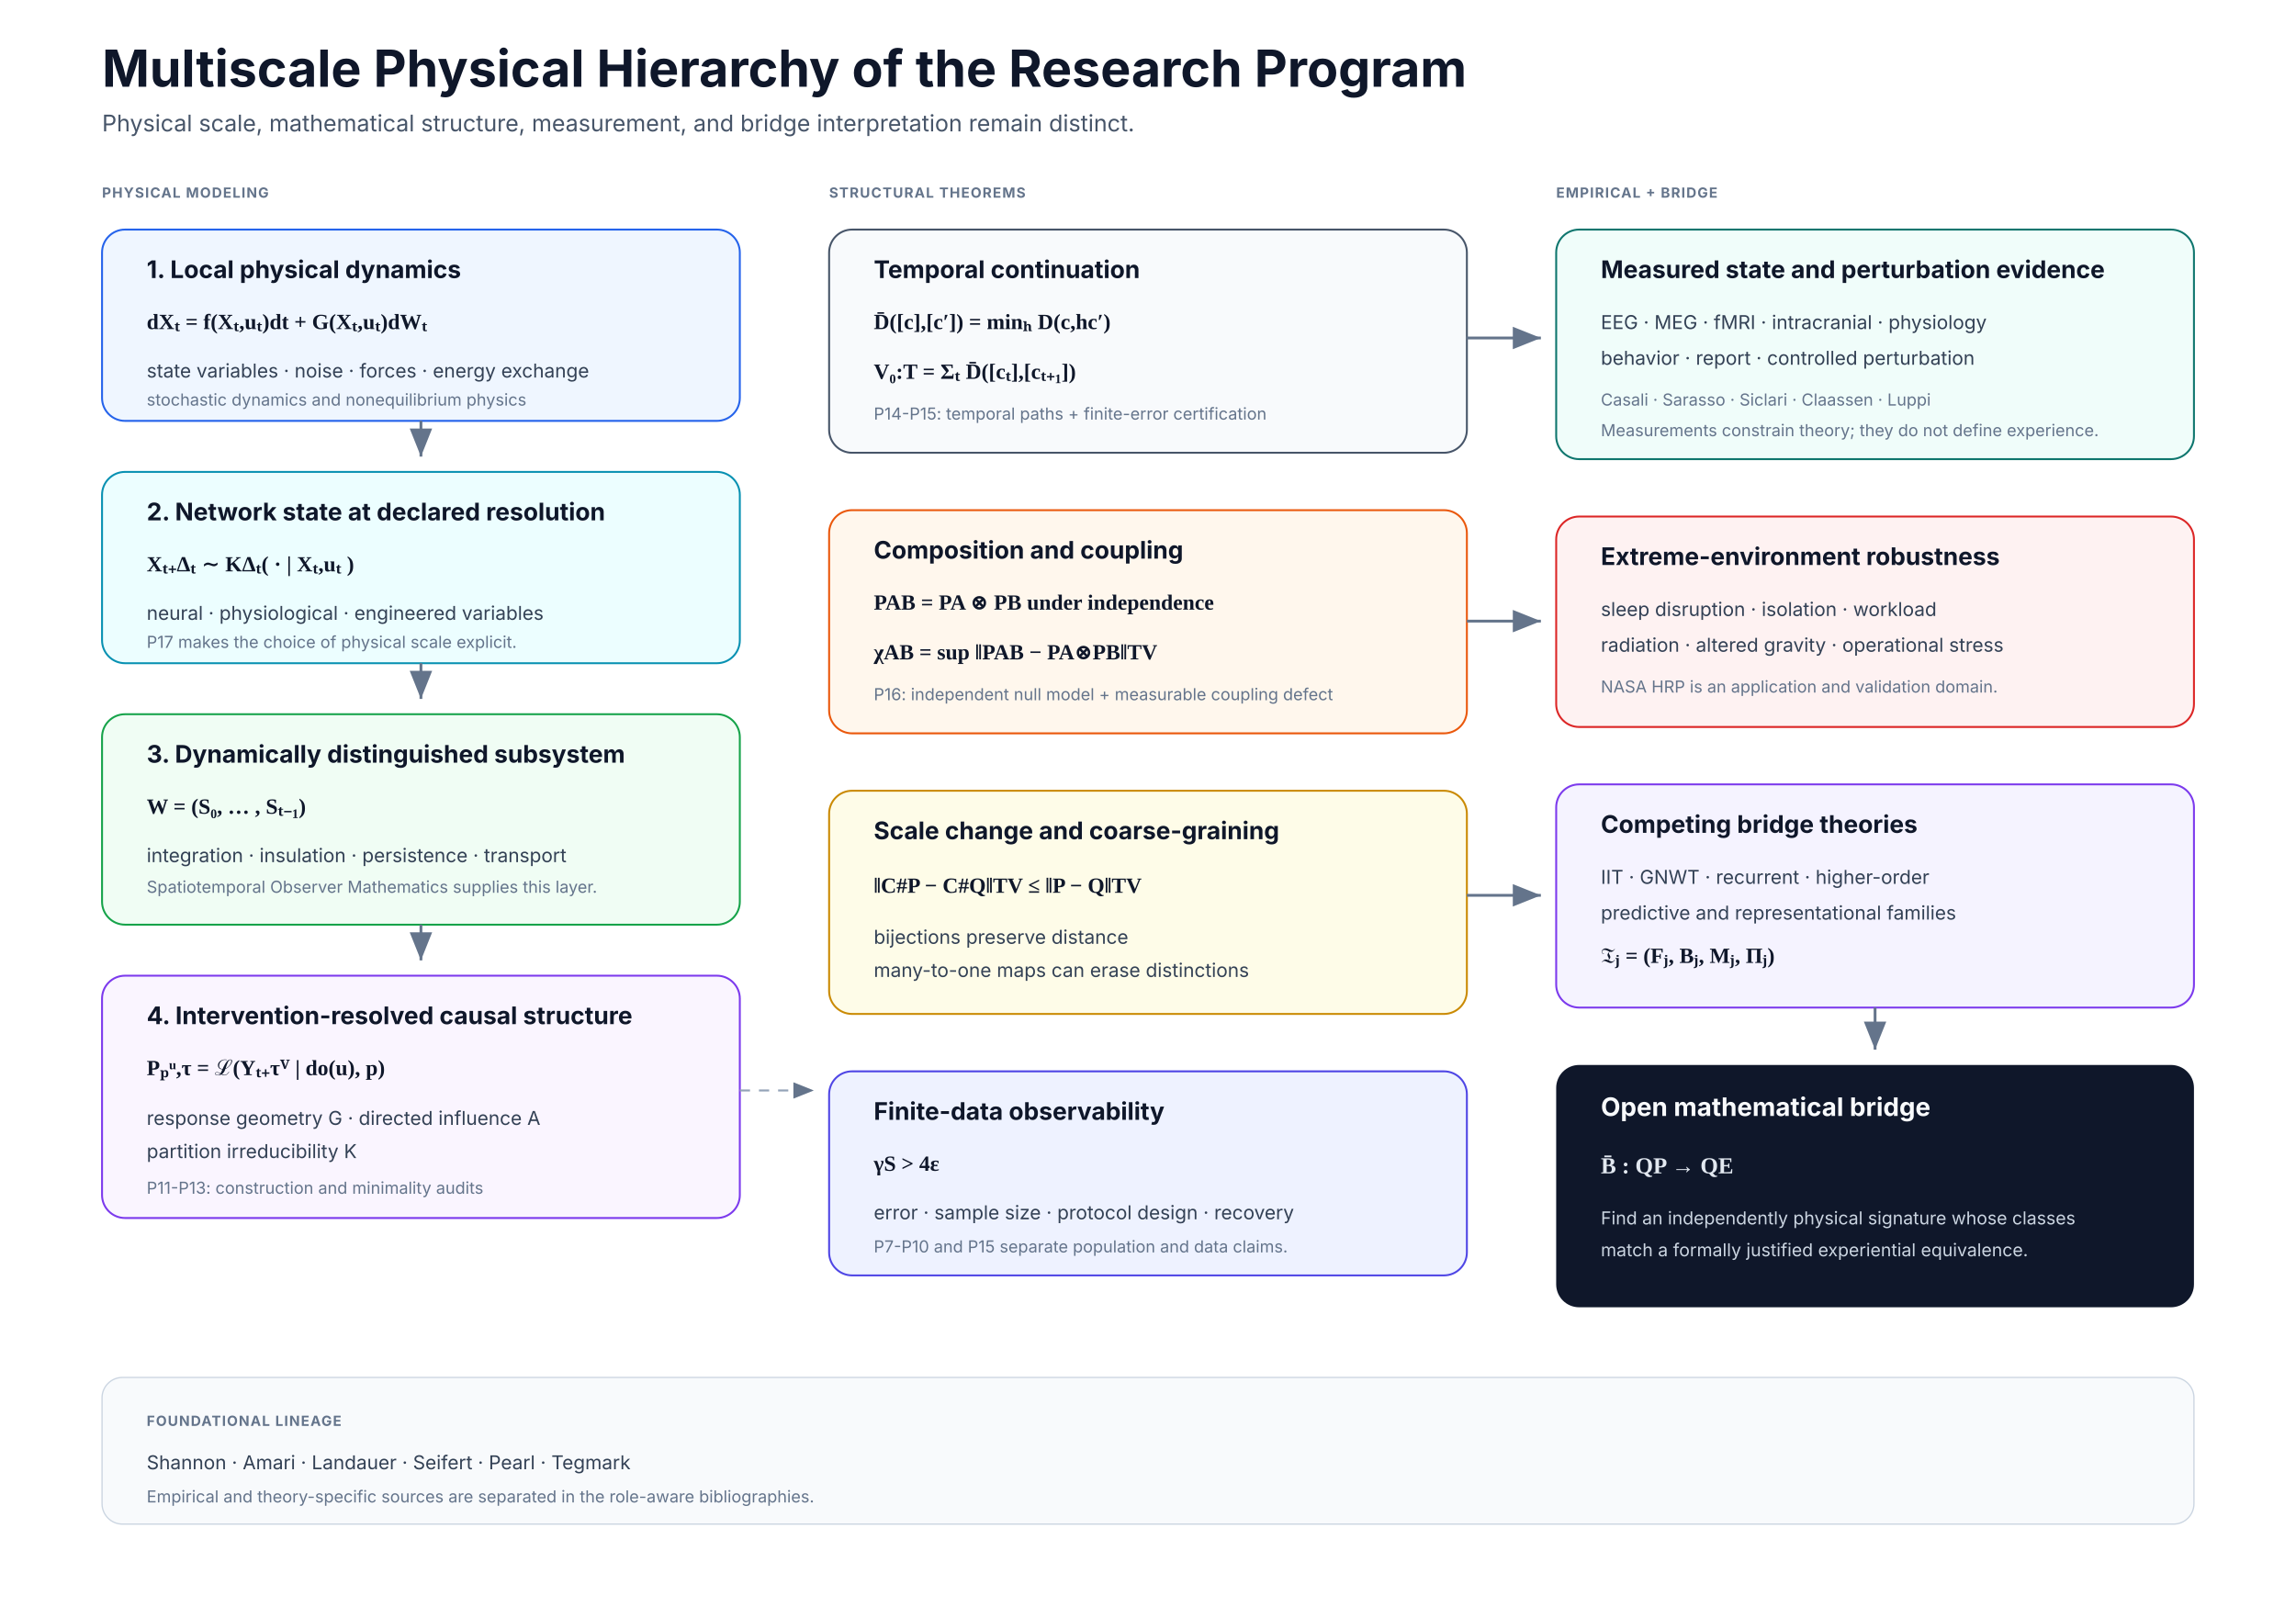
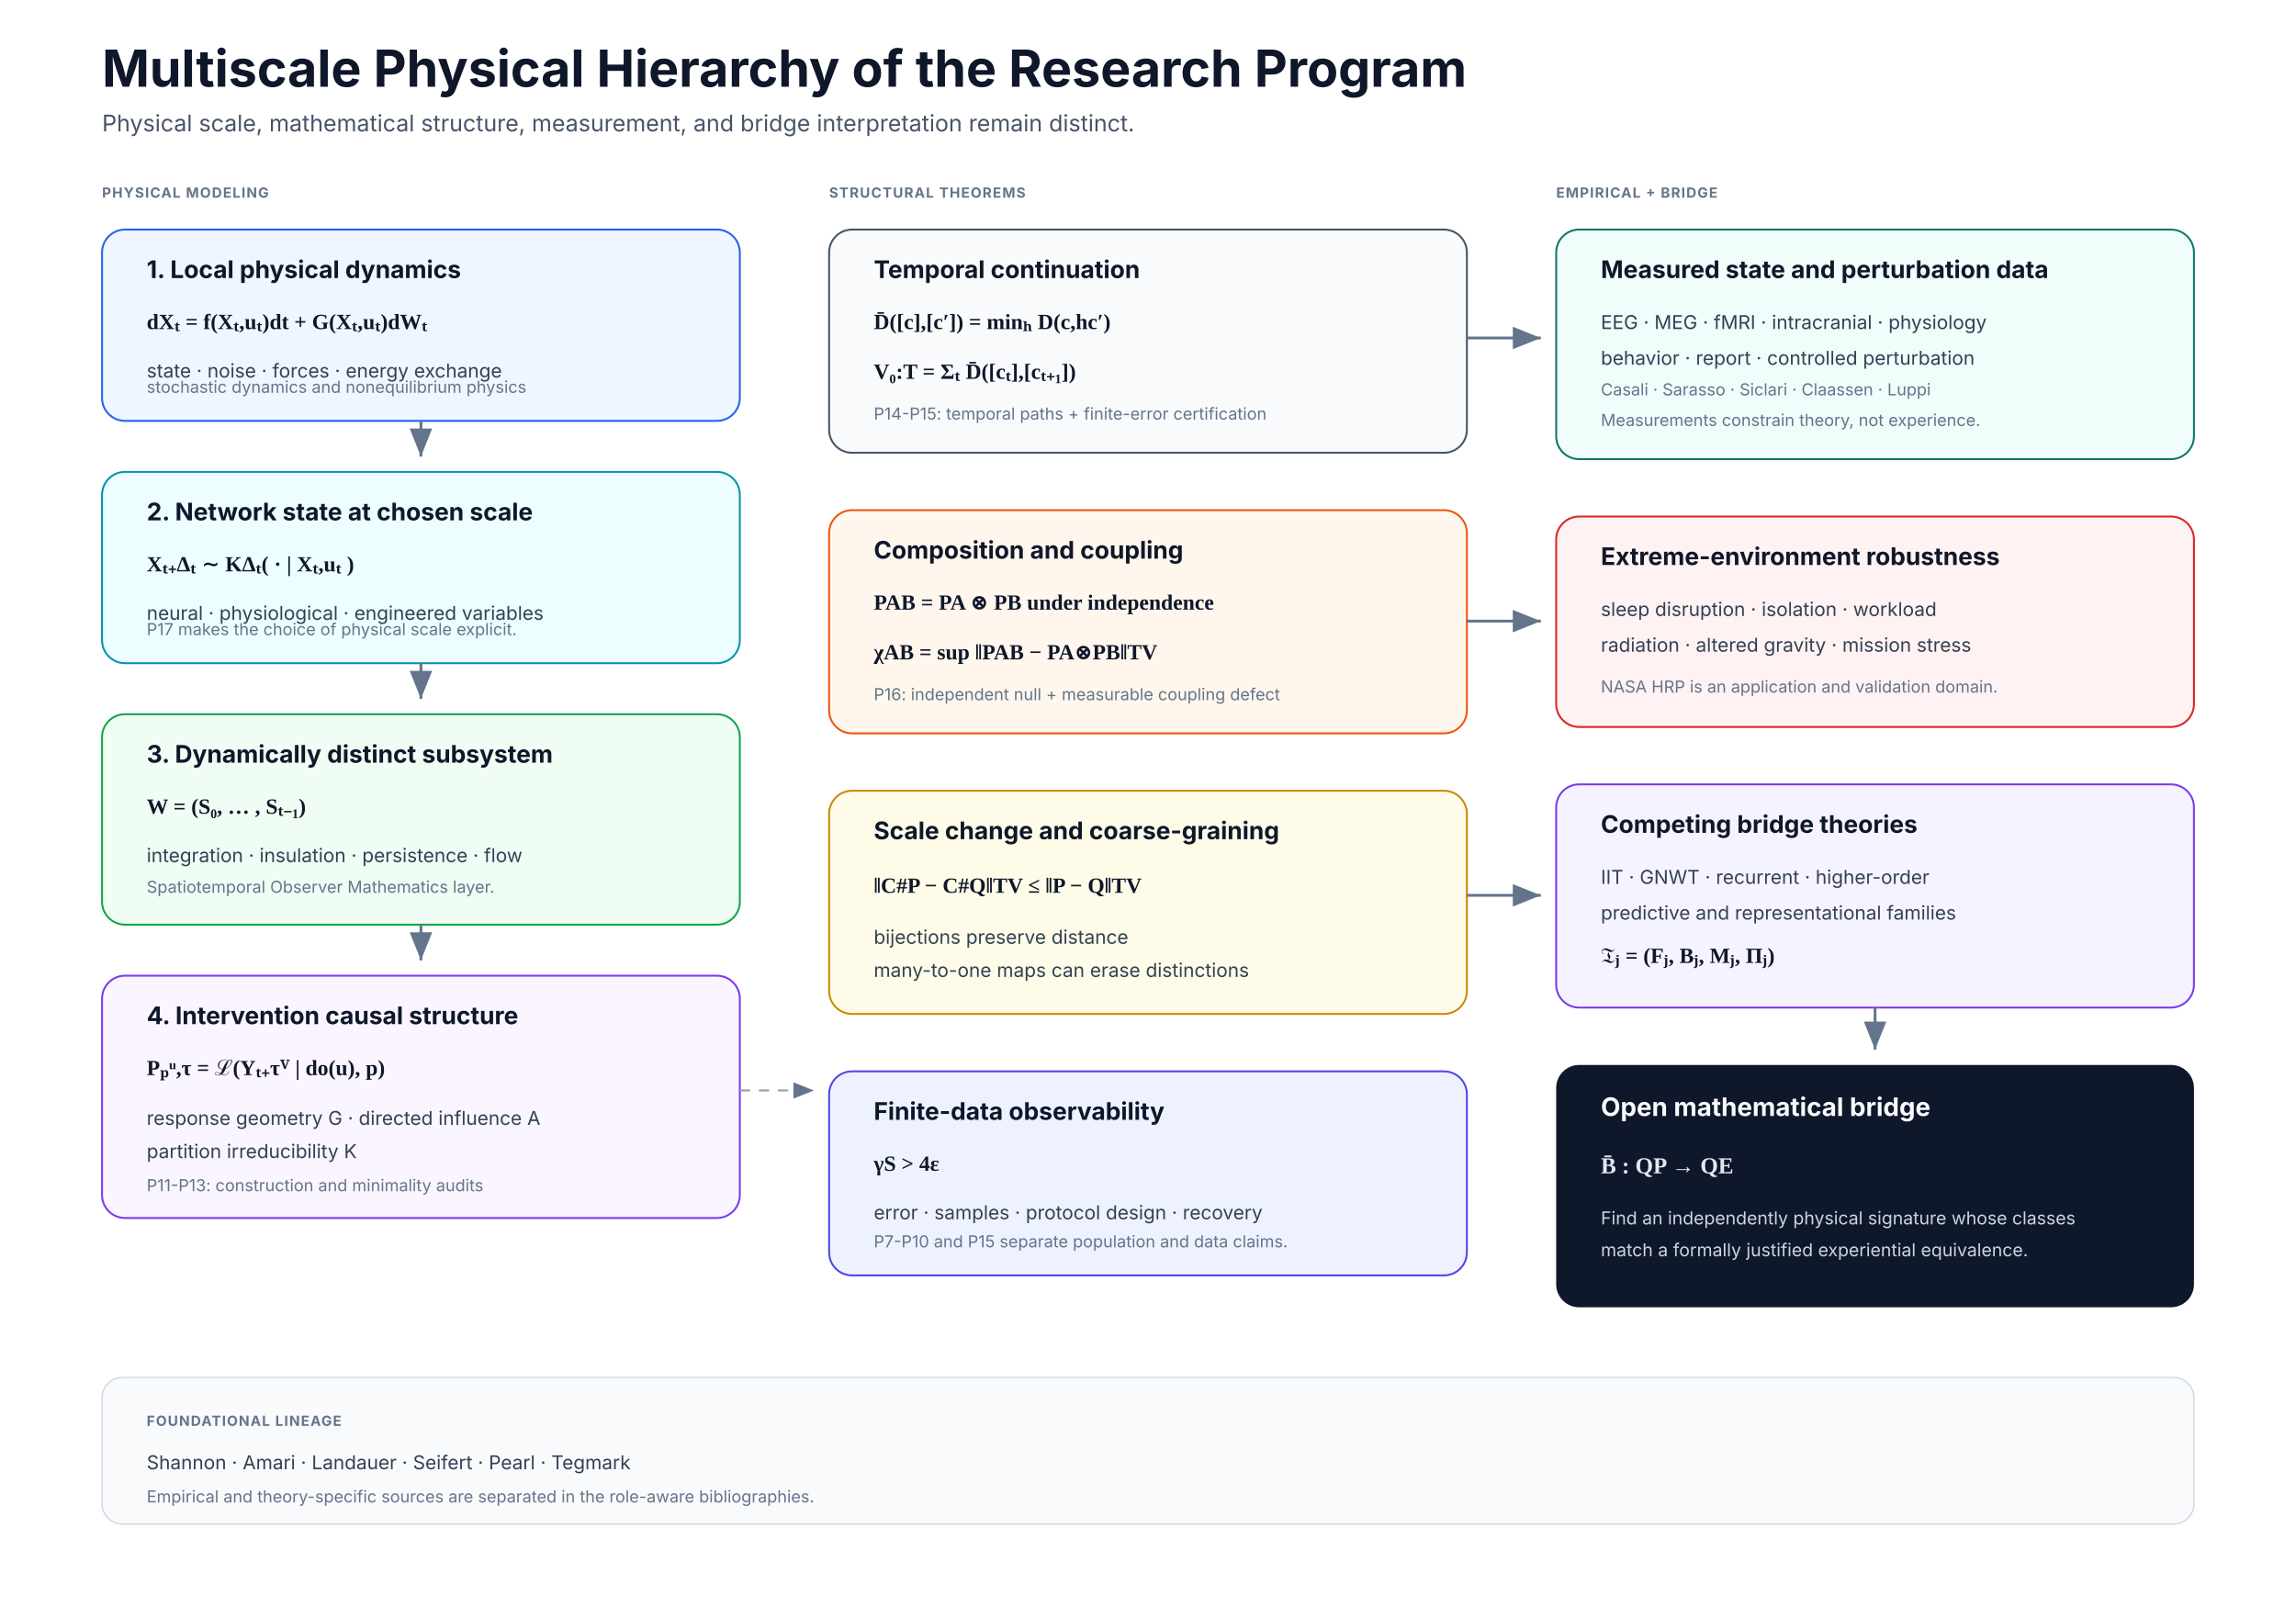
<svg xmlns="http://www.w3.org/2000/svg" width="1800" height="1260" viewBox="0 0 1800 1260" role="img" aria-labelledby="title desc">
  <defs>
    <marker id="arrow" markerWidth="12" markerHeight="12" refX="10" refY="4" orient="auto">
      <path d="M0 0 L0 8 L10 4 z" fill="#64748b" />
    </marker>
    <style>
      .title{font:700 40px Inter,Segoe UI,Arial,sans-serif;fill:#0f172a}
      .subtitle{font:400 18px Inter,Segoe UI,Arial,sans-serif;fill:#475569}
      .head{font:700 19px Inter,Segoe UI,Arial,sans-serif;fill:#0f172a}
      .body{font:400 15px Inter,Segoe UI,Arial,sans-serif;fill:#334155}
      .small{font:400 13px Inter,Segoe UI,Arial,sans-serif;fill:#64748b}
      .label{font:700 11px Inter,Segoe UI,Arial,sans-serif;letter-spacing:.8px;fill:#64748b}
      .eq{font:600 17px Georgia,'Times New Roman',serif;fill:#0f172a}
      .eqdark{font:600 18px Georgia,'Times New Roman',serif;fill:#e2e8f0}
      .arrow{stroke:#64748b;stroke-width:2.2;fill:none;marker-end:url(#arrow)}
      .dash{stroke:#94a3b8;stroke-width:1.6;fill:none;stroke-dasharray:8 7;marker-end:url(#arrow)}
    </style>
  </defs>
  <rect width="1800" height="1260" fill="#ffffff" />
  <text x="80" y="68" class="title">Multiscale Physical Hierarchy of the Research Program</text>
  <text x="80" y="103" class="subtitle">Physical scale, mathematical structure, measurement, and bridge interpretation remain distinct.</text>
  <text x="80" y="155" class="label">PHYSICAL MODELING</text>
  <text x="650" y="155" class="label">STRUCTURAL THEOREMS</text>
  <text x="1220" y="155" class="label">EMPIRICAL + BRIDGE</text>
  <g>
    <rect x="80" y="180" width="500" height="150" rx="18" fill="#eff6ff" stroke="#2563eb" stroke-width="1.5" />
    <text x="115" y="218" class="head">1. Local physical dynamics</text>
    <text x="115" y="258" class="eq">dXₜ = f(Xₜ,uₜ)dt + G(Xₜ,uₜ)dWₜ</text>
-     <text x="115" y="296" class="body">state variables · noise · forces · energy exchange</text>
-     <text x="115" y="318" class="small">stochastic dynamics and nonequilibrium physics</text>
+     <text x="115" y="296" class="body">state · noise · forces · energy exchange</text>
+     <text x="115" y="308" class="small">stochastic dynamics and nonequilibrium physics</text>
  </g>
  <g>
    <rect x="80" y="370" width="500" height="150" rx="18" fill="#ecfeff" stroke="#0891b2" stroke-width="1.5" />
-     <text x="115" y="408" class="head">2. Network state at declared resolution</text>
+     <text x="115" y="408" class="head">2. Network state at chosen scale</text>
    <text x="115" y="448" class="eq">Xₜ₊Δₜ ∼ KΔₜ( · | Xₜ,uₜ )</text>
    <text x="115" y="486" class="body">neural · physiological · engineered variables</text>
-     <text x="115" y="508" class="small">P17 makes the choice of physical scale explicit.</text>
+     <text x="115" y="498" class="small">P17 makes the choice of physical scale explicit.</text>
  </g>
  <g>
    <rect x="80" y="560" width="500" height="165" rx="18" fill="#f0fdf4" stroke="#16a34a" stroke-width="1.5" />
-     <text x="115" y="598" class="head">3. Dynamically distinguished subsystem</text>
+     <text x="115" y="598" class="head">3. Dynamically distinct subsystem</text>
    <text x="115" y="638" class="eq">W = (S₀, … , Sₜ₋₁)</text>
-     <text x="115" y="676" class="body">integration · insulation · persistence · transport</text>
-     <text x="115" y="700" class="small">Spatiotemporal Observer Mathematics supplies this layer.</text>
+     <text x="115" y="676" class="body">integration · insulation · persistence · flow</text>
+     <text x="115" y="700" class="small">Spatiotemporal Observer Mathematics layer.</text>
  </g>
  <g>
    <rect x="80" y="765" width="500" height="190" rx="18" fill="#faf5ff" stroke="#7c3aed" stroke-width="1.5" />
-     <text x="115" y="803" class="head">4. Intervention-resolved causal structure</text>
+     <text x="115" y="803" class="head">4. Intervention causal structure</text>
    <text x="115" y="843" class="eq">Pₚᵘ,τ = ℒ(Yₜ₊τⱽ | do(u), p)</text>
    <text x="115" y="882" class="body">response geometry G · directed influence A</text>
    <text x="115" y="908" class="body">partition irreducibility K</text>
-     <text x="115" y="936" class="small">P11-P13: construction and minimality audits</text>
+     <text x="115" y="934" class="small">P11-P13: construction and minimality audits</text>
  </g>
  <path class="arrow" d="M330 330 V358" />
  <path class="arrow" d="M330 520 V548" />
  <path class="arrow" d="M330 725 V753" />
  <g>
    <rect x="650" y="180" width="500" height="175" rx="18" fill="#f8fafc" stroke="#475569" stroke-width="1.5" />
    <text x="685" y="218" class="head">Temporal continuation</text>
    <text x="685" y="258" class="eq">D̄([c],[c′]) = minₕ D(c,hc′)</text>
    <text x="685" y="297" class="eq">V₀:T = Σₜ D̄([cₜ],[cₜ₊₁])</text>
    <text x="685" y="329" class="small">P14-P15: temporal paths + finite-error certification</text>
  </g>
  <g>
    <rect x="650" y="400" width="500" height="175" rx="18" fill="#fff7ed" stroke="#ea580c" stroke-width="1.5" />
    <text x="685" y="438" class="head">Composition and coupling</text>
    <text x="685" y="478" class="eq">PAB = PA ⊗ PB  under independence</text>
    <text x="685" y="517" class="eq">χAB = sup ‖PAB − PA⊗PB‖TV</text>
-     <text x="685" y="549" class="small">P16: independent null model + measurable coupling defect</text>
+     <text x="685" y="549" class="small">P16: independent null + measurable coupling defect</text>
  </g>
  <g>
    <rect x="650" y="620" width="500" height="175" rx="18" fill="#fefce8" stroke="#ca8a04" stroke-width="1.5" />
    <text x="685" y="658" class="head">Scale change and coarse-graining</text>
    <text x="685" y="700" class="eq">‖C#P − C#Q‖TV ≤ ‖P − Q‖TV</text>
    <text x="685" y="740" class="body">bijections preserve distance</text>
    <text x="685" y="766" class="body">many-to-one maps can erase distinctions</text>
  </g>
  <g>
    <rect x="650" y="840" width="500" height="160" rx="18" fill="#eef2ff" stroke="#4f46e5" stroke-width="1.5" />
    <text x="685" y="878" class="head">Finite-data observability</text>
    <text x="685" y="918" class="eq">γS &gt; 4ε</text>
-     <text x="685" y="956" class="body">error · sample size · protocol design · recovery</text>
-     <text x="685" y="982" class="small">P7-P10 and P15 separate population and data claims.</text>
+     <text x="685" y="956" class="body">error · samples · protocol design · recovery</text>
+     <text x="685" y="978" class="small">P7-P10 and P15 separate population and data claims.</text>
  </g>
  <path class="dash" d="M580 855 H638" />
  <g>
    <rect x="1220" y="180" width="500" height="180" rx="18" fill="#f0fdfa" stroke="#0f766e" stroke-width="1.5" />
-     <text x="1255" y="218" class="head">Measured state and perturbation evidence</text>
+     <text x="1255" y="218" class="head">Measured state and perturbation data</text>
    <text x="1255" y="258" class="body">EEG · MEG · fMRI · intracranial · physiology</text>
    <text x="1255" y="286" class="body">behavior · report · controlled perturbation</text>
-     <text x="1255" y="318" class="small">Casali · Sarasso · Siclari · Claassen · Luppi</text>
-     <text x="1255" y="342" class="small">Measurements constrain theory; they do not define experience.</text>
+     <text x="1255" y="310" class="small">Casali · Sarasso · Siclari · Claassen · Luppi</text>
+     <text x="1255" y="334" class="small">Measurements constrain theory, not experience.</text>
  </g>
  <g>
    <rect x="1220" y="405" width="500" height="165" rx="18" fill="#fef2f2" stroke="#dc2626" stroke-width="1.5" />
    <text x="1255" y="443" class="head">Extreme-environment robustness</text>
    <text x="1255" y="483" class="body">sleep disruption · isolation · workload</text>
-     <text x="1255" y="511" class="body">radiation · altered gravity · operational stress</text>
+     <text x="1255" y="511" class="body">radiation · altered gravity · mission stress</text>
    <text x="1255" y="543" class="small">NASA HRP is an application and validation domain.</text>
  </g>
  <g>
    <rect x="1220" y="615" width="500" height="175" rx="18" fill="#f5f3ff" stroke="#7c3aed" stroke-width="1.5" />
    <text x="1255" y="653" class="head">Competing bridge theories</text>
    <text x="1255" y="693" class="body">IIT · GNWT · recurrent · higher-order</text>
    <text x="1255" y="721" class="body">predictive and representational families</text>
    <text x="1255" y="755" class="eq">𝔗ⱼ = (Fⱼ, Bⱼ, Mⱼ, Πⱼ)</text>
  </g>
  <g>
    <rect x="1220" y="835" width="500" height="190" rx="18" fill="#0f172a" />
    <text x="1255" y="875" style="font:700 20px Inter,Segoe UI,Arial,sans-serif;fill:#f8fafc">Open mathematical bridge</text>
    <text x="1255" y="920" class="eqdark">B̄ : QP → QE</text>
    <text x="1255" y="960" style="font:400 14px Inter,Segoe UI,Arial,sans-serif;fill:#cbd5e1">Find an independently physical signature whose classes</text>
    <text x="1255" y="985" style="font:400 14px Inter,Segoe UI,Arial,sans-serif;fill:#cbd5e1">match a formally justified experiential equivalence.</text>
  </g>
  <path class="arrow" d="M1150 265 H1208" />
  <path class="arrow" d="M1150 487 H1208" />
  <path class="arrow" d="M1150 702 H1208" />
  <path class="arrow" d="M1470 790 V823" />
  <rect x="80" y="1080" width="1640" height="115" rx="16" fill="#f8fafc" stroke="#cbd5e1" />
  <text x="115" y="1118" class="label">FOUNDATIONAL LINEAGE</text>
  <text x="115" y="1152" class="body">Shannon · Amari · Landauer · Seifert · Pearl · Tegmark</text>
  <text x="115" y="1178" class="small">Empirical and theory-specific sources are separated in the role-aware bibliographies.</text>
</svg>
